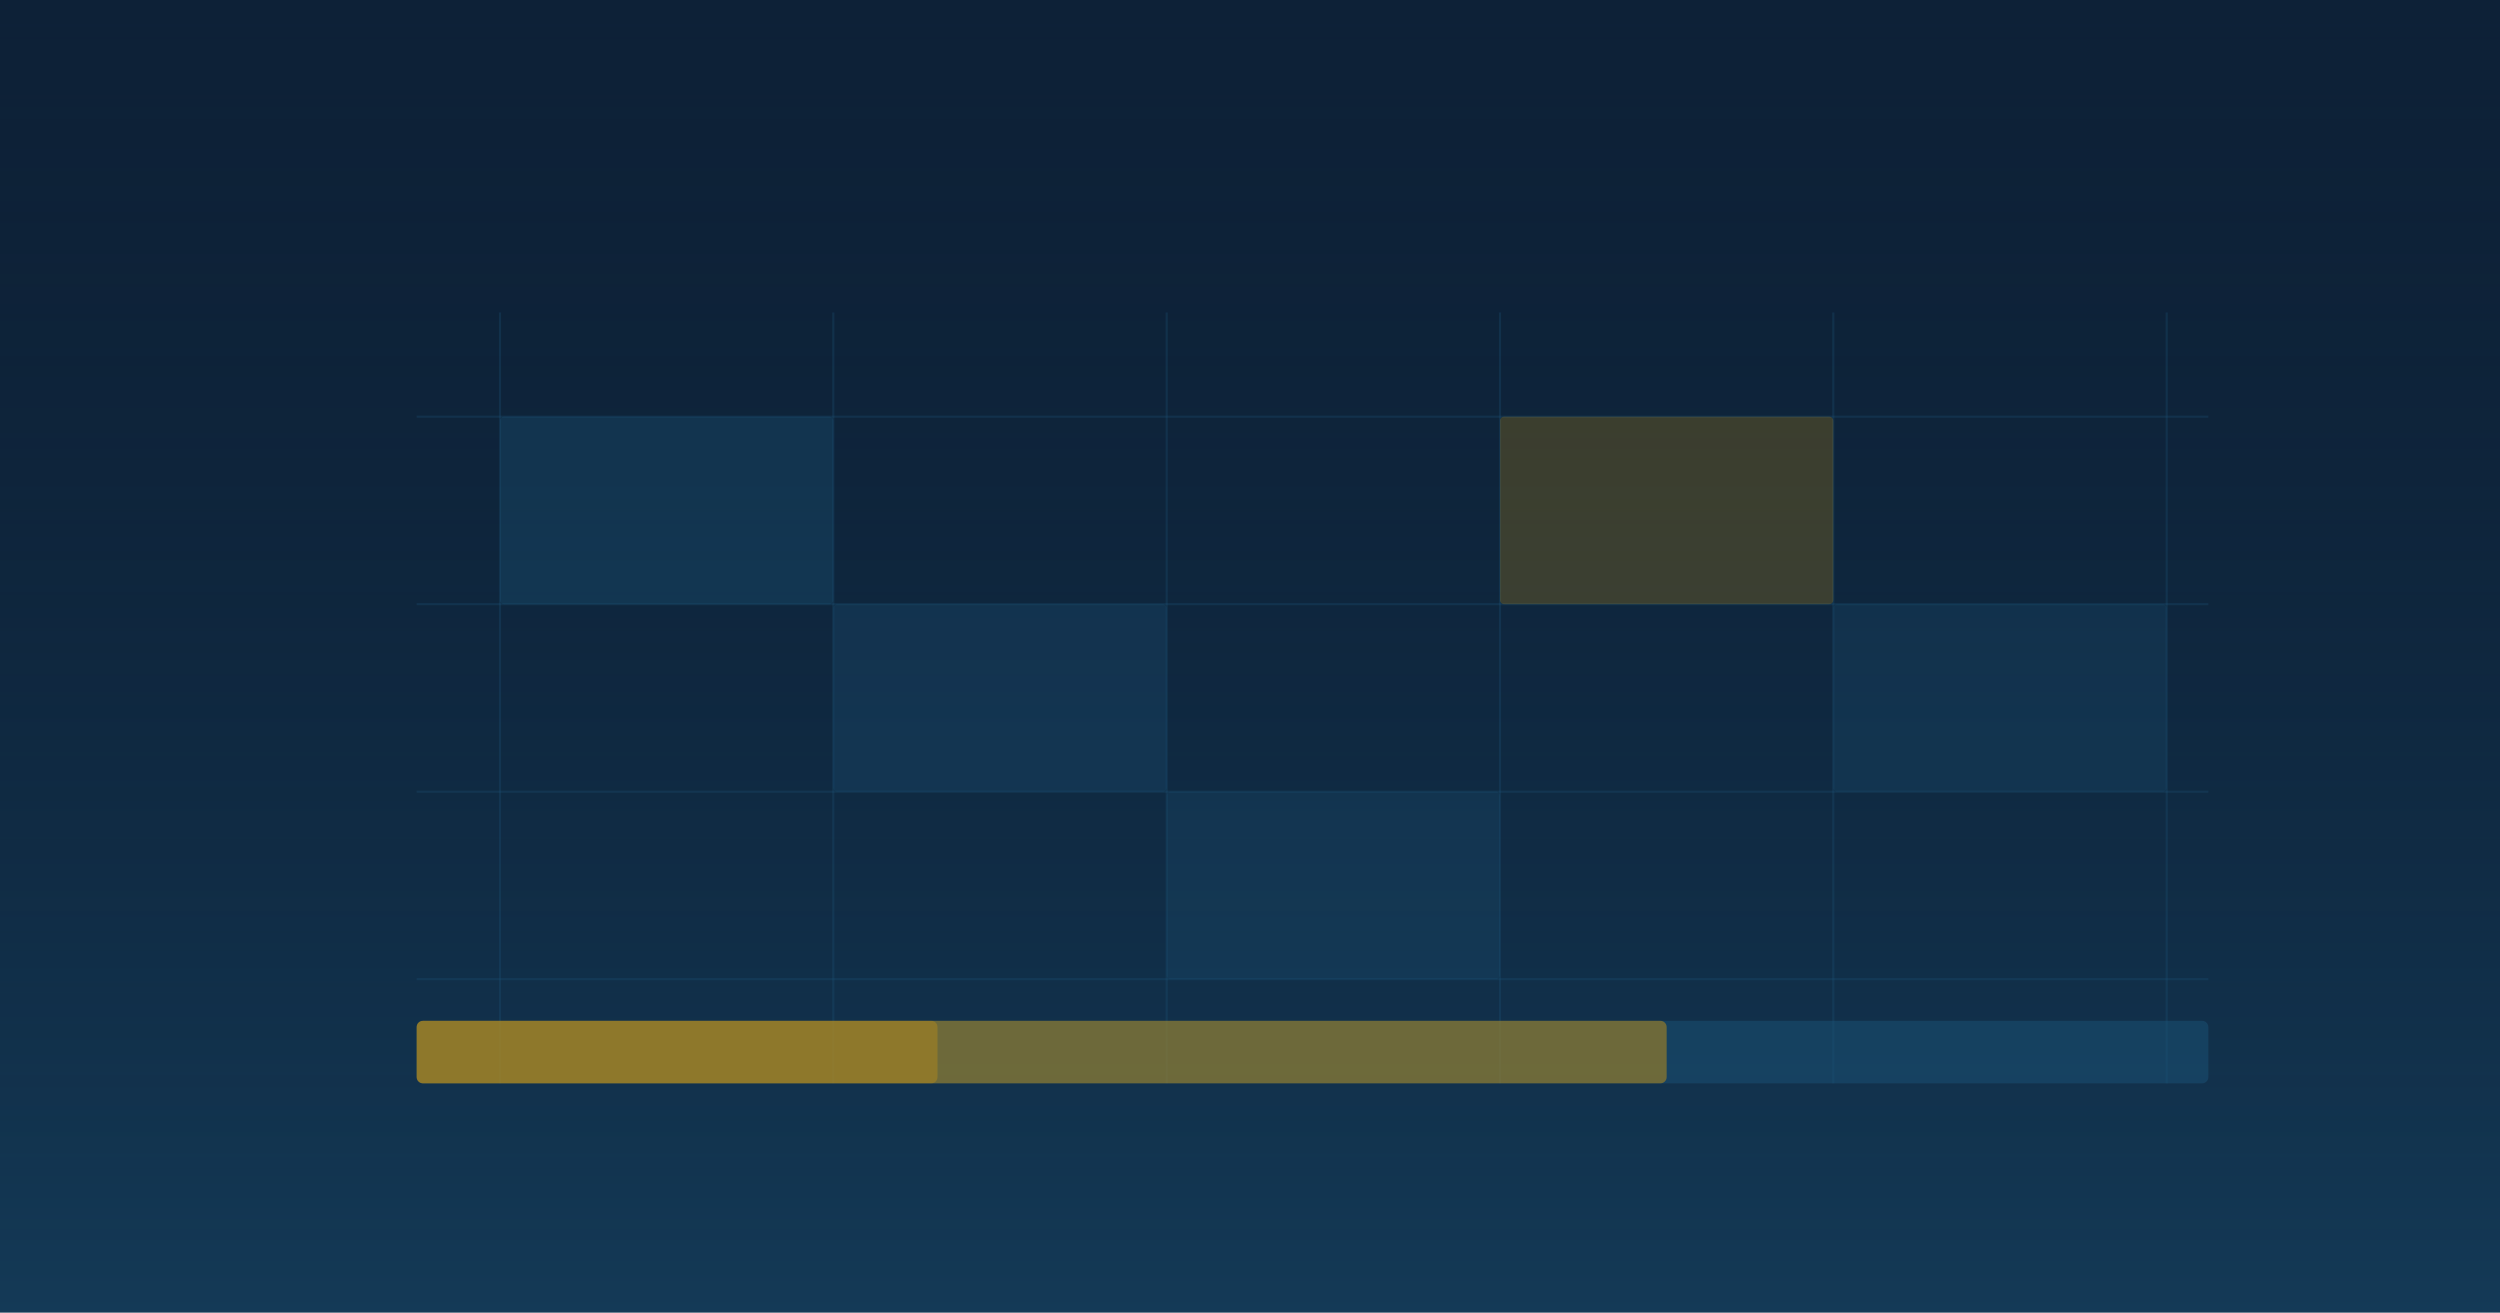
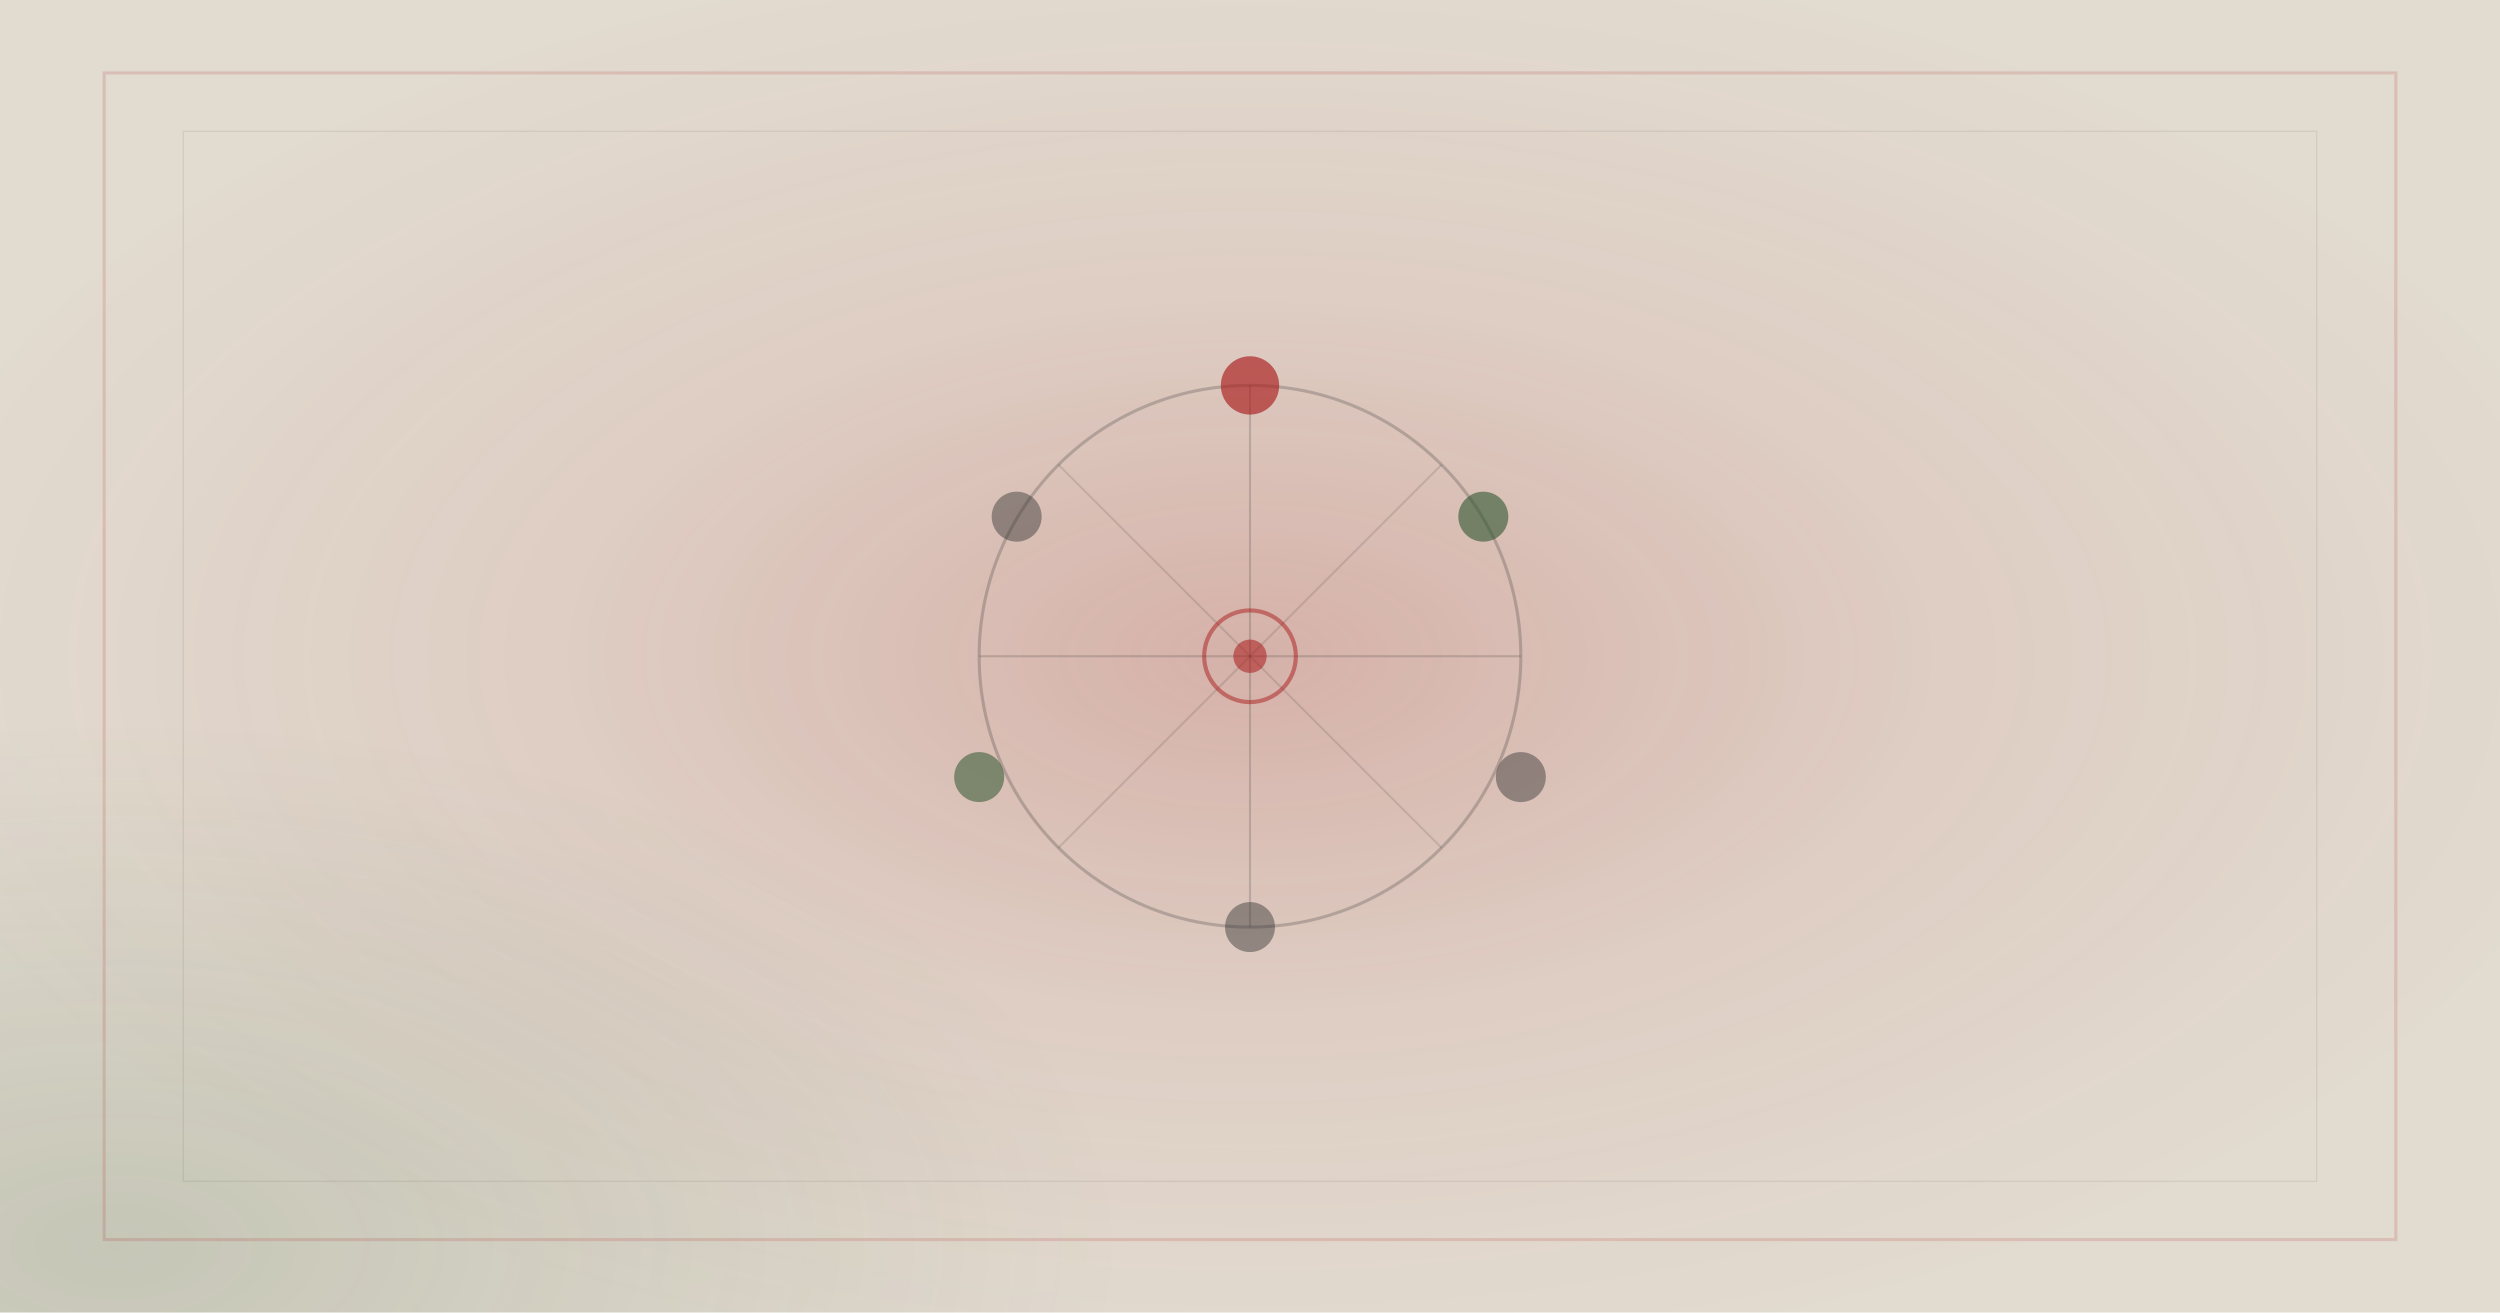
<svg xmlns="http://www.w3.org/2000/svg" viewBox="0 0 1200 630">
-   <rect width="1200" height="630" fill="#0d2137" />
  <defs>
-     <linearGradient id="lg" x1="0%" y1="100%" x2="0%" y2="0%">
-       <stop offset="0%" stop-color="#1a5276" stop-opacity="0.5" />
-       <stop offset="100%" stop-color="#0d2137" stop-opacity="0" />
-     </linearGradient>
+     <radialGradient id="r1" cx="50%" cy="50%" r="55%">
+       <stop offset="0%" stop-color="#A91C1C" stop-opacity="0.22" />
+       <stop offset="50%" stop-color="#A91C1C" stop-opacity="0.07" />
+       <stop offset="100%" stop-color="#A91C1C" stop-opacity="0" />
+     </radialGradient>
+     <radialGradient id="g1" cx="5%" cy="95%" r="40%">
+       <stop offset="0%" stop-color="#2F5731" stop-opacity="0.16" />
+       <stop offset="100%" stop-color="#2F5731" stop-opacity="0" />
+     </radialGradient>
  </defs>
-   <rect width="1200" height="630" fill="url(#lg)" />
-   <line x1="240" y1="150" x2="240" y2="520" stroke="#1a5276" stroke-width="1" opacity="0.3" />
-   <line x1="400" y1="150" x2="400" y2="520" stroke="#1a5276" stroke-width="1" opacity="0.3" />
-   <line x1="560" y1="150" x2="560" y2="520" stroke="#1a5276" stroke-width="1" opacity="0.3" />
-   <line x1="720" y1="150" x2="720" y2="520" stroke="#1a5276" stroke-width="1" opacity="0.3" />
-   <line x1="880" y1="150" x2="880" y2="520" stroke="#1a5276" stroke-width="1" opacity="0.3" />
-   <line x1="1040" y1="150" x2="1040" y2="520" stroke="#1a5276" stroke-width="1" opacity="0.3" />
-   <line x1="200" y1="200" x2="1060" y2="200" stroke="#1a5276" stroke-width="1" opacity="0.3" />
-   <line x1="200" y1="290" x2="1060" y2="290" stroke="#1a5276" stroke-width="1" opacity="0.3" />
-   <line x1="200" y1="380" x2="1060" y2="380" stroke="#1a5276" stroke-width="1" opacity="0.3" />
-   <line x1="200" y1="470" x2="1060" y2="470" stroke="#1a5276" stroke-width="1" opacity="0.3" />
-   <rect x="200" y="490" width="860" height="30" rx="3" fill="#1a5276" opacity="0.5" />
-   <rect x="200" y="490" width="600" height="30" rx="3" fill="#f0a500" opacity="0.4" />
-   <rect x="200" y="490" width="250" height="30" rx="3" fill="#f0a500" opacity="0.25" />
-   <rect x="240" y="200" width="160" height="90" rx="2" fill="#1a5276" opacity="0.35" />
-   <rect x="400" y="290" width="160" height="90" rx="2" fill="#1a5276" opacity="0.3" />
-   <rect x="720" y="200" width="160" height="90" rx="2" fill="#f0a500" opacity="0.2" />
-   <rect x="560" y="380" width="160" height="90" rx="2" fill="#1a5276" opacity="0.25" />
-   <rect x="880" y="290" width="160" height="90" rx="2" fill="#1a5276" opacity="0.25" />
+   <rect width="1200" height="630" fill="#E2DBD0" />
+   <rect width="1200" height="630" fill="url(#r1)" />
+   <rect width="1200" height="630" fill="url(#g1)" />
+   <rect x="50" y="35" width="1100" height="560" fill="none" stroke="#A91C1C" stroke-width="1.5" opacity="0.15" />
+   <rect x="88" y="63" width="1024" height="504" fill="none" stroke="#333333" stroke-width="0.6" opacity="0.10" />
+   <circle cx="600" cy="315" r="130" fill="none" stroke="#333333" stroke-width="1.5" opacity="0.25" />
+   <line x1="600" y1="185" x2="600" y2="445" stroke="#333333" stroke-width="1" opacity="0.2" />
+   <line x1="470" y1="315" x2="730" y2="315" stroke="#333333" stroke-width="1" opacity="0.2" />
+   <line x1="508" y1="223" x2="692" y2="407" stroke="#333333" stroke-width="1" opacity="0.15" />
+   <line x1="692" y1="223" x2="508" y2="407" stroke="#333333" stroke-width="1" opacity="0.15" />
+   <circle cx="600" cy="185" r="14" fill="#A91C1C" opacity="0.65" />
+   <circle cx="712" cy="248" r="12" fill="#2F5731" opacity="0.6" />
+   <circle cx="730" cy="373" r="12" fill="#333333" opacity="0.45" />
+   <circle cx="600" cy="445" r="12" fill="#333333" opacity="0.45" />
+   <circle cx="470" cy="373" r="12" fill="#2F5731" opacity="0.55" />
+   <circle cx="488" cy="248" r="12" fill="#333333" opacity="0.45" />
+   <circle cx="600" cy="315" r="22" fill="none" stroke="#A91C1C" stroke-width="2" opacity="0.5" />
+   <circle cx="600" cy="315" r="8" fill="#A91C1C" opacity="0.55" />
</svg>
